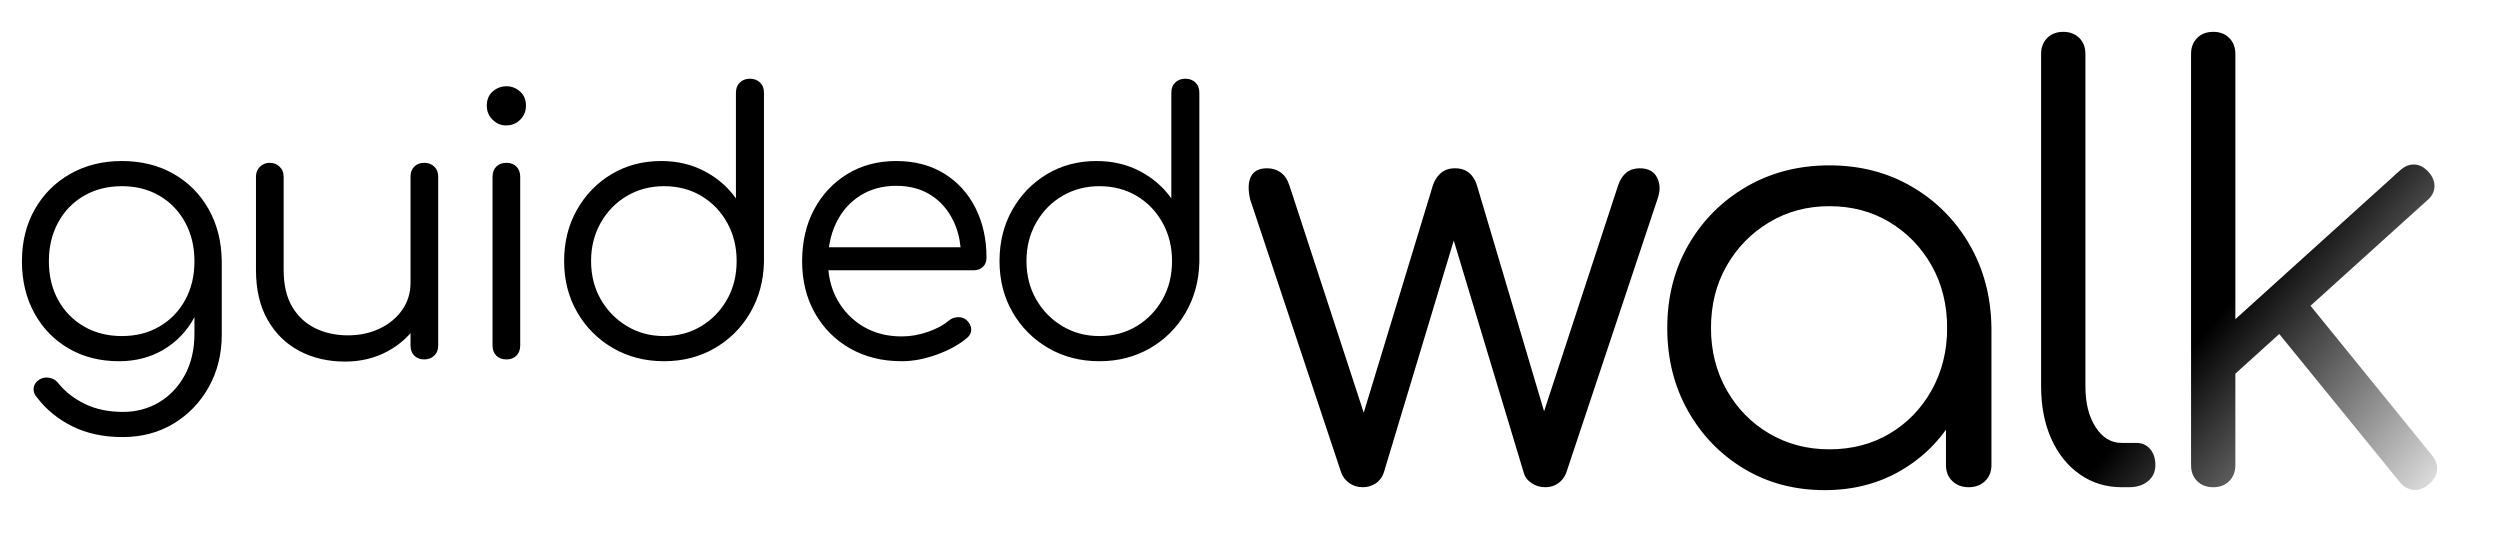
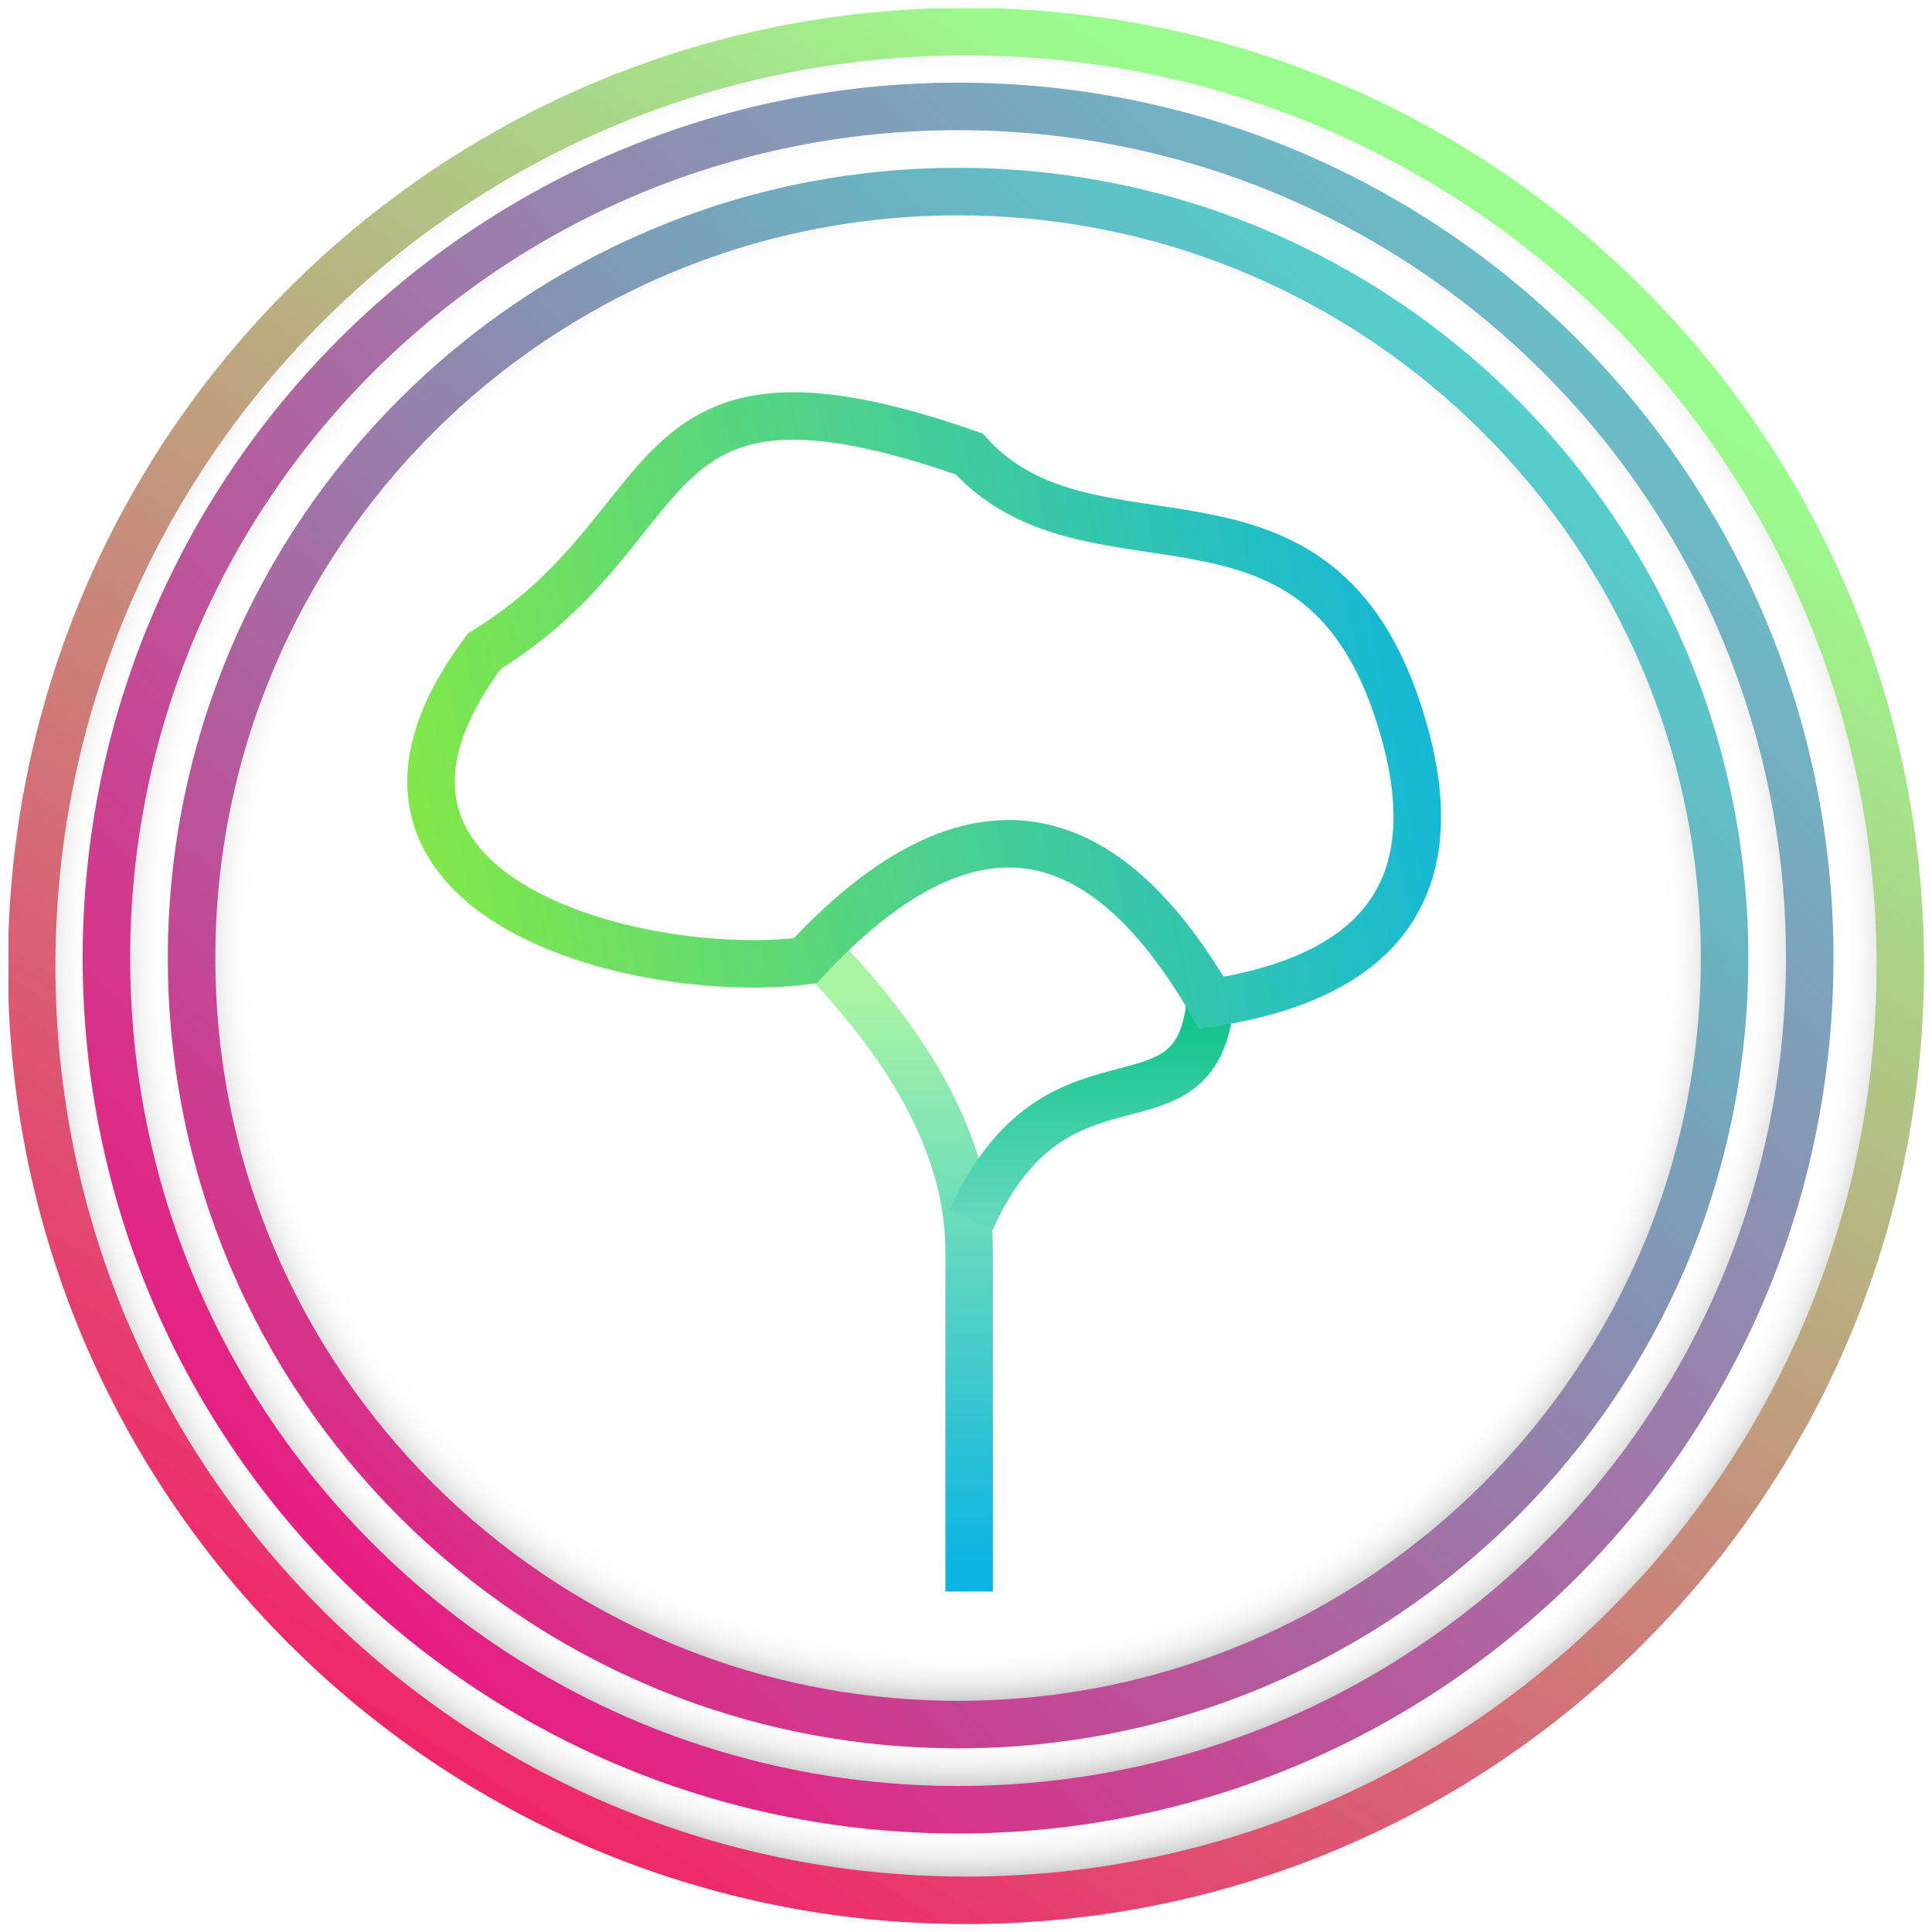
- <svg xmlns="http://www.w3.org/2000/svg" width="313px" height="67px" viewBox="0 0 313 67" version="1.1">
+ <svg xmlns="http://www.w3.org/2000/svg" xmlns:xlink="http://www.w3.org/1999/xlink" width="122px" height="122px" viewBox="0 0 122 122" version="1.1">
  <defs>
-     <linearGradient x1="115.441%" y1="62.857%" x2="84.349%" y2="53.034%" id="linearGradient-1">
-       <stop stop-color="#FFFFFF" offset="0%" />
-       <stop stop-color="#000000" offset="100%" />
+     <linearGradient x1="30.472%" y1="92.241%" x2="91.332%" y2="-4.877%" id="linearGradient-1">
+       <stop stop-color="#9AFE8E" offset="0%" />
+       <stop stop-color="#FF0064" offset="100%" />
+     </linearGradient>
+     <circle id="path-2" cx="59" cy="59" r="59" />
+     <filter x="-1.3%" y="-1.3%" width="102.5%" height="102.5%" filterUnits="objectBoundingBox" id="filter-3">
+       <feGaussianBlur stdDeviation="0" in="SourceGraphic" />
+     </filter>
+     <filter x="-3.0%" y="-3.0%" width="105.9%" height="105.9%" filterUnits="objectBoundingBox" id="filter-4">
+       <feGaussianBlur stdDeviation="1.5" in="SourceAlpha" result="shadowBlurInner1" />
+       <feOffset dx="0" dy="1" in="shadowBlurInner1" result="shadowOffsetInner1" />
+       <feComposite in="shadowOffsetInner1" in2="SourceAlpha" operator="arithmetic" k2="-1" k3="1" result="shadowInnerInner1" />
+       <feColorMatrix values="0 0 0 0 0   0 0 0 0 0   0 0 0 0 0  0 0 0 0.5 0" type="matrix" in="shadowInnerInner1" />
+     </filter>
+     <linearGradient x1="0%" y1="100%" x2="100%" y2="0%" id="linearGradient-5">
+       <stop stop-color="#51DBD4" offset="0%" />
+       <stop stop-color="#FF0074" offset="100%" />
+     </linearGradient>
+     <circle id="path-6" cx="59.5" cy="59.5" r="53.78" />
+     <filter x="-3.3%" y="-3.3%" width="106.5%" height="106.5%" filterUnits="objectBoundingBox" id="filter-7">
+       <feGaussianBlur stdDeviation="1.5" in="SourceAlpha" result="shadowBlurInner1" />
+       <feOffset dx="0" dy="1" in="shadowBlurInner1" result="shadowOffsetInner1" />
+       <feComposite in="shadowOffsetInner1" in2="SourceAlpha" operator="arithmetic" k2="-1" k3="1" result="shadowInnerInner1" />
+       <feColorMatrix values="0 0 0 0 0   0 0 0 0 0   0 0 0 0 0  0 0 0 0.5 0" type="matrix" in="shadowInnerInner1" />
+     </filter>
+     <linearGradient x1="0%" y1="100%" x2="100%" y2="-10.225%" id="linearGradient-8">
+       <stop stop-color="#3AEEDB" offset="0%" />
+       <stop stop-color="#FF0074" offset="100%" />
+     </linearGradient>
+     <circle id="path-9" cx="59.5" cy="59.5" r="48.402" />
+     <filter x="-3.6%" y="-3.6%" width="107.2%" height="107.2%" filterUnits="objectBoundingBox" id="filter-10">
+       <feGaussianBlur stdDeviation="1.5" in="SourceAlpha" result="shadowBlurInner1" />
+       <feOffset dx="0" dy="1" in="shadowBlurInner1" result="shadowOffsetInner1" />
+       <feComposite in="shadowOffsetInner1" in2="SourceAlpha" operator="arithmetic" k2="-1" k3="1" result="shadowInnerInner1" />
+       <feColorMatrix values="0 0 0 0 0   0 0 0 0 0   0 0 0 0 0  0 0 0 0.5 0" type="matrix" in="shadowInnerInner1" />
+     </filter>
+     <linearGradient x1="50%" y1="0%" x2="50%" y2="98.034%" id="linearGradient-11">
+       <stop stop-color="#0BB4E3" offset="0%" />
+       <stop stop-color="#AAF5A3" offset="100%" />
+     </linearGradient>
+     <linearGradient x1="50%" y1="0%" x2="50%" y2="100%" id="linearGradient-12">
+       <stop stop-color="#65D9BE" offset="0%" />
+       <stop stop-color="#00C080" offset="100%" />
+     </linearGradient>
+     <linearGradient x1="121.602%" y1="42.603%" x2="-9.642%" y2="58.39%" id="linearGradient-13">
+       <stop stop-color="#95F12F" offset="0%" />
+       <stop stop-color="#0BB4E3" offset="100%" />
    </linearGradient>
  </defs>
  <g id="Page-1" stroke="none" stroke-width="1" fill="none" fill-rule="evenodd">
-     <g id="logo-ZZZZ-path" fill-rule="nonzero">
-       <path d="M14.895,45.225 C12.525,45.225 10.425,44.693 8.595,43.627 C6.765,42.562 5.333,41.085 4.298,39.195 C3.262,37.305 2.745,35.145 2.745,32.715 C2.745,30.255 3.285,28.08 4.365,26.19 C5.445,24.3 6.93,22.823 8.82,21.758 C10.71,20.692 12.855,20.16 15.255,20.16 C17.685,20.16 19.837,20.692 21.712,21.758 C23.588,22.823 25.057,24.3 26.122,26.19 C27.188,28.08 27.735,30.255 27.765,32.715 L25.74,33.795 C25.74,36.015 25.275,37.987 24.345,39.712 C23.415,41.438 22.133,42.787 20.497,43.763 C18.862,44.738 16.995,45.225 14.895,45.225 Z M15.345,54.72 C12.975,54.72 10.89,54.278 9.09,53.392 C7.29,52.507 5.805,51.3 4.635,49.77 C4.305,49.41 4.162,49.02 4.207,48.6 C4.253,48.18 4.47,47.835 4.86,47.565 C5.25,47.295 5.685,47.205 6.165,47.295 C6.585,47.374 6.925,47.556 7.184,47.841 L7.29,47.97 C8.16,49.05 9.277,49.92 10.643,50.58 C12.008,51.24 13.59,51.57 15.39,51.57 C17.07,51.57 18.585,51.165 19.935,50.355 C21.285,49.545 22.357,48.405 23.152,46.935 C23.948,45.465 24.345,43.74 24.345,41.76 L24.345,34.92 L25.65,32.31 L27.765,32.715 L27.765,41.895 C27.765,44.325 27.225,46.507 26.145,48.443 C25.065,50.378 23.595,51.907 21.735,53.032 C19.875,54.158 17.745,54.72 15.345,54.72 Z M15.255,42.075 C17.025,42.075 18.592,41.678 19.957,40.883 C21.323,40.087 22.395,38.985 23.175,37.575 C23.955,36.165 24.345,34.545 24.345,32.715 C24.345,30.885 23.955,29.258 23.175,27.832 C22.395,26.407 21.323,25.298 19.957,24.503 C18.592,23.707 17.025,23.31 15.255,23.31 C13.485,23.31 11.91,23.707 10.53,24.503 C9.15,25.298 8.07,26.407 7.29,27.832 C6.51,29.258 6.12,30.885 6.12,32.715 C6.12,34.545 6.51,36.165 7.29,37.575 C8.07,38.985 9.15,40.087 10.53,40.883 C11.91,41.678 13.485,42.075 15.255,42.075 Z M43.208,45.27 C41.078,45.27 39.173,44.828 37.493,43.943 C35.813,43.057 34.485,41.76 33.51,40.05 C32.535,38.34 32.048,36.255 32.048,33.795 L32.048,22.095 C32.048,21.615 32.213,21.21 32.543,20.88 C32.873,20.55 33.278,20.385 33.758,20.385 C34.268,20.385 34.688,20.55 35.018,20.88 C35.348,21.21 35.513,21.615 35.513,22.095 L35.513,33.795 C35.513,35.655 35.865,37.185 36.57,38.385 C37.275,39.585 38.235,40.485 39.45,41.085 C40.665,41.685 42.038,41.985 43.568,41.985 C45.038,41.985 46.365,41.7 47.55,41.13 C48.735,40.56 49.673,39.78 50.363,38.79 C51.053,37.8 51.398,36.675 51.398,35.415 L53.873,35.415 C53.783,37.305 53.265,38.992 52.32,40.477 C51.375,41.963 50.108,43.132 48.518,43.987 C46.928,44.843 45.158,45.27 43.208,45.27 Z M53.108,45 C52.598,45 52.185,44.843 51.87,44.528 C51.555,44.212 51.398,43.785 51.398,43.245 L51.398,22.095 C51.398,21.585 51.555,21.173 51.87,20.858 C52.185,20.542 52.598,20.385 53.108,20.385 C53.618,20.385 54.038,20.542 54.368,20.858 C54.698,21.173 54.863,21.585 54.863,22.095 L54.863,43.245 C54.863,43.785 54.698,44.212 54.368,44.528 C54.038,44.843 53.618,45 53.108,45 Z M63.421,45 C62.881,45 62.453,44.843 62.138,44.528 C61.823,44.212 61.666,43.785 61.666,43.245 L61.666,22.14 C61.666,21.6 61.823,21.173 62.138,20.858 C62.453,20.542 62.881,20.385 63.421,20.385 C63.931,20.385 64.343,20.542 64.658,20.858 C64.973,21.173 65.131,21.6 65.131,22.14 L65.131,43.245 C65.131,43.785 64.973,44.212 64.658,44.528 C64.343,44.843 63.931,45 63.421,45 Z M63.376,15.705 C62.716,15.705 62.146,15.465 61.666,14.985 C61.186,14.505 60.946,13.92 60.946,13.23 C60.946,12.48 61.193,11.888 61.688,11.453 C62.183,11.017 62.761,10.8 63.421,10.8 C64.051,10.8 64.613,11.017 65.108,11.453 C65.603,11.888 65.851,12.48 65.851,13.23 C65.851,13.92 65.611,14.505 65.131,14.985 C64.651,15.465 64.066,15.705 63.376,15.705 Z M83.138,45.225 C80.768,45.225 78.638,44.678 76.748,43.583 C74.858,42.487 73.366,40.995 72.271,39.105 C71.176,37.215 70.628,35.07 70.628,32.67 C70.628,30.3 71.161,28.17 72.226,26.28 C73.291,24.39 74.738,22.898 76.568,21.802 C78.398,20.707 80.468,20.16 82.778,20.16 C84.788,20.16 86.603,20.587 88.223,21.442 C89.843,22.298 91.148,23.43 92.138,24.84 L92.138,11.61 C92.138,11.07 92.303,10.643 92.633,10.328 C92.963,10.012 93.383,9.855 93.893,9.855 C94.403,9.855 94.823,10.012 95.153,10.328 C95.483,10.643 95.648,11.07 95.648,11.61 L95.648,32.85 C95.588,35.19 95.011,37.297 93.916,39.172 C92.821,41.048 91.336,42.525 89.461,43.605 C87.586,44.685 85.478,45.225 83.138,45.225 Z M83.138,42.075 C84.878,42.075 86.431,41.663 87.796,40.837 C89.161,40.012 90.241,38.895 91.036,37.485 C91.831,36.075 92.228,34.47 92.228,32.67 C92.228,30.9 91.831,29.303 91.036,27.878 C90.241,26.452 89.161,25.335 87.796,24.525 C86.431,23.715 84.878,23.31 83.138,23.31 C81.428,23.31 79.883,23.715 78.503,24.525 C77.123,25.335 76.028,26.452 75.218,27.878 C74.408,29.303 74.003,30.9 74.003,32.67 C74.003,34.47 74.408,36.075 75.218,37.485 C76.028,38.895 77.123,40.012 78.503,40.837 C79.883,41.663 81.428,42.075 83.138,42.075 Z M103.782,30.96 L120.262,30.96 C120.147,29.77 119.849,28.675 119.371,27.675 C118.711,26.295 117.774,25.215 116.559,24.435 C115.344,23.655 113.896,23.265 112.216,23.265 C110.506,23.265 109.006,23.67 107.716,24.48 C106.426,25.29 105.429,26.407 104.724,27.832 C104.311,28.666 104.02,29.568 103.848,30.539 L103.782,30.96 L103.782,30.96 Z M103.719,33.84 C103.85,35.216 104.23,36.461 104.859,37.575 C105.654,38.985 106.741,40.095 108.121,40.905 C109.501,41.715 111.091,42.12 112.891,42.12 C113.971,42.12 115.059,41.933 116.154,41.557 C117.249,41.182 118.126,40.71 118.786,40.14 C119.116,39.87 119.491,39.728 119.911,39.712 C120.331,39.697 120.691,39.81 120.991,40.05 C121.381,40.41 121.584,40.8 121.599,41.22 C121.614,41.64 121.441,42 121.081,42.3 C120.091,43.14 118.831,43.837 117.301,44.392 C115.771,44.948 114.301,45.225 112.891,45.225 C110.461,45.225 108.309,44.693 106.434,43.627 C104.559,42.562 103.089,41.085 102.024,39.195 C100.959,37.305 100.426,35.145 100.426,32.715 C100.426,30.255 100.929,28.088 101.934,26.212 C102.939,24.337 104.326,22.86 106.096,21.78 C107.866,20.7 109.906,20.16 112.216,20.16 C114.496,20.16 116.484,20.677 118.179,21.712 C119.874,22.748 121.186,24.18 122.116,26.01 C123.046,27.84 123.511,29.925 123.511,32.265 C123.511,32.745 123.361,33.127 123.061,33.413 C122.761,33.698 122.371,33.84 121.891,33.84 L103.719,33.84 L103.719,33.84 Z M148.404,9.855 C148.914,9.855 149.334,10.012 149.664,10.328 C149.994,10.643 150.159,11.07 150.159,11.61 L150.159,32.85 C150.099,35.19 149.521,37.297 148.426,39.172 C147.331,41.048 145.846,42.525 143.971,43.605 C142.096,44.685 139.989,45.225 137.649,45.225 C135.279,45.225 133.149,44.678 131.259,43.583 C129.369,42.487 127.876,40.995 126.781,39.105 C125.686,37.215 125.139,35.07 125.139,32.67 C125.139,30.3 125.671,28.17 126.736,26.28 C127.801,24.39 129.249,22.898 131.079,21.802 C132.909,20.707 134.979,20.16 137.289,20.16 C139.299,20.16 141.114,20.587 142.734,21.442 C144.354,22.298 145.659,23.43 146.649,24.84 L146.649,11.61 C146.649,11.07 146.814,10.643 147.144,10.328 C147.474,10.012 147.894,9.855 148.404,9.855 Z M137.649,23.31 C135.939,23.31 134.394,23.715 133.014,24.525 C131.634,25.335 130.539,26.452 129.729,27.878 C128.919,29.303 128.514,30.9 128.514,32.67 C128.514,34.47 128.919,36.075 129.729,37.485 C130.539,38.895 131.634,40.012 133.014,40.837 C134.394,41.663 135.939,42.075 137.649,42.075 C139.389,42.075 140.941,41.663 142.306,40.837 C143.671,40.012 144.751,38.895 145.546,37.485 C146.341,36.075 146.739,34.47 146.739,32.67 C146.739,30.9 146.341,29.303 145.546,27.878 C144.751,26.452 143.671,25.335 142.306,24.525 C140.941,23.715 139.389,23.31 137.649,23.31 Z" id="guided" fill="#000000" />
-       <path d="M170.739,51.667 L179.382,23.259 C179.577,22.626 179.905,22.103 180.368,21.689 C180.83,21.276 181.426,21.069 182.156,21.069 C182.886,21.069 183.482,21.264 183.945,21.653 C184.407,22.042 184.735,22.578 184.93,23.259 L193.319,51.495 L202.596,23.186 C203.083,21.775 203.983,21.069 205.297,21.069 C206.368,21.069 207.098,21.47 207.487,22.273 C207.876,23.077 207.876,23.989 207.487,25.011 L196.099,59.175 C195.904,59.71 195.576,60.148 195.113,60.489 C194.651,60.83 194.104,61 193.471,61 C192.838,61 192.267,60.83 191.756,60.489 C191.244,60.148 190.916,59.71 190.77,59.175 L182.01,30.114 L173.25,59.175 C173.055,59.759 172.715,60.209 172.228,60.526 C171.741,60.842 171.206,61 170.622,61 C169.989,61 169.43,60.83 168.943,60.489 C168.456,60.148 168.116,59.71 167.921,59.175 L156.533,25.011 C156.241,23.794 156.265,22.833 156.606,22.128 C156.947,21.422 157.628,21.069 158.65,21.069 C159.283,21.069 159.842,21.239 160.329,21.58 C160.816,21.921 161.181,22.456 161.424,23.186 L170.739,51.667 L170.739,51.667 Z M228.451,61.365 C224.703,61.365 221.345,60.477 218.377,58.7 C215.408,56.924 213.06,54.503 211.332,51.437 C209.604,48.371 208.741,44.916 208.741,41.071 C208.741,37.178 209.629,33.698 211.405,30.632 C213.181,27.566 215.603,25.145 218.669,23.369 C221.735,21.592 225.19,20.704 229.035,20.704 C232.879,20.704 236.322,21.592 239.364,23.369 C242.406,25.145 244.815,27.566 246.591,30.632 C248.367,33.698 249.28,37.178 249.329,41.071 L247.066,42.823 C247.066,46.327 246.25,49.478 244.62,52.276 C242.99,55.075 240.775,57.289 237.977,58.919 C235.179,60.55 232.003,61.365 228.451,61.365 Z M229.035,56.255 C231.857,56.255 234.376,55.598 236.59,54.284 C238.804,52.97 240.556,51.157 241.846,48.846 C243.136,46.534 243.781,43.942 243.781,41.071 C243.781,38.151 243.136,35.547 241.846,33.26 C240.556,30.973 238.804,29.16 236.59,27.822 C234.376,26.483 231.857,25.814 229.035,25.814 C226.261,25.814 223.754,26.483 221.516,27.822 C219.277,29.16 217.501,30.973 216.187,33.26 C214.873,35.547 214.216,38.151 214.216,41.071 C214.216,43.942 214.873,46.534 216.187,48.846 C217.501,51.157 219.277,52.97 221.516,54.284 C223.754,55.598 226.261,56.255 229.035,56.255 Z M246.482,61 C245.654,61 244.973,60.745 244.438,60.233 C243.902,59.722 243.635,59.053 243.635,58.226 L243.635,45.743 L245.022,39.976 L249.329,41.071 L249.329,58.226 C249.329,59.053 249.061,59.722 248.526,60.233 C247.99,60.745 247.309,61 246.482,61 Z M265.62,61 C263.673,61 261.934,60.465 260.401,59.394 C258.868,58.323 257.675,56.839 256.824,54.941 C255.972,53.043 255.546,50.853 255.546,48.371 L255.546,6.761 C255.546,5.934 255.802,5.265 256.313,4.753 C256.824,4.242 257.493,3.987 258.32,3.987 C259.148,3.987 259.817,4.242 260.328,4.753 C260.839,5.265 261.094,5.934 261.094,6.761 L261.094,48.371 C261.094,50.464 261.52,52.167 262.372,53.481 C263.223,54.795 264.306,55.452 265.62,55.452 L267.445,55.452 C268.175,55.452 268.759,55.707 269.197,56.218 C269.635,56.73 269.854,57.399 269.854,58.226 C269.854,59.053 269.55,59.722 268.942,60.233 C268.333,60.745 267.543,61 266.569,61 L265.62,61 Z M278.919,47.641 L275.488,43.918 L300.454,21.361 C301.038,20.826 301.646,20.57 302.279,20.595 C302.911,20.619 303.495,20.923 304.031,21.507 C304.566,22.091 304.822,22.711 304.797,23.369 C304.773,24.026 304.469,24.597 303.885,25.084 L278.919,47.641 Z M277.094,61 C276.266,61 275.597,60.745 275.086,60.233 C274.575,59.722 274.32,59.053 274.32,58.226 L274.32,6.761 C274.32,5.934 274.575,5.265 275.086,4.753 C275.597,4.242 276.266,3.987 277.094,3.987 C277.921,3.987 278.59,4.242 279.101,4.753 C279.612,5.265 279.868,5.934 279.868,6.761 L279.868,58.226 C279.868,59.053 279.612,59.722 279.101,60.233 C278.59,60.745 277.921,61 277.094,61 Z M304.104,60.635 C303.471,61.17 302.814,61.402 302.133,61.328 C301.513,61.262 300.974,60.965 300.516,60.436 L284.102,40.268 L288.044,36.764 L304.469,56.985 C304.955,57.569 305.174,58.189 305.126,58.846 C305.077,59.504 304.736,60.1 304.104,60.635 Z" id="walk" fill="url(#linearGradient-1)" />
+     <g id="Logo" transform="translate(-5, -1)">
+       <g id="logo" transform="translate(66, 62) rotate(180) translate(-66, -62) translate(7, 3)">
+         <g id="Oval-Copy" filter="url(#filter-3)">
+           <use fill="black" fill-opacity="1" filter="url(#filter-4)" xlink:href="#path-2" />
+           <use stroke="url(#linearGradient-1)" stroke-width="3" xlink:href="#path-2" />
+         </g>
+         <g id="Oval-2">
+           <use fill="black" fill-opacity="1" filter="url(#filter-7)" xlink:href="#path-6" />
+           <use stroke="url(#linearGradient-5)" stroke-width="3" xlink:href="#path-6" />
+         </g>
+         <g id="Oval-3">
+           <use fill="black" fill-opacity="1" filter="url(#filter-10)" xlink:href="#path-9" />
+           <use stroke="url(#linearGradient-8)" stroke-width="3" xlink:href="#path-9" />
+         </g>
+         <g id="Group" transform="translate(30, 21)" stroke-width="3">
+           <path d="M28.8,0 C28.8,7.766 28.8,14.432 28.8,20 C28.8,25.568 31.5,31.345 36.9,37.333" id="Line" stroke="url(#linearGradient-11)" stroke-linecap="square" />
+           <path d="M13.5,37.333 C13.5,25.778 22.95,34.667 28.675,21.962" id="Path-2" stroke="url(#linearGradient-12)" />
+           <path d="M13.5,35.667 C2.1,37.444 -1.8,43.667 1.8,54.333 C7.2,70.333 21.15,61.889 28.8,70.333 C50.4,77.889 46.35,65.889 59.4,57.889 C71.1,42.333 49.5,37 39.15,38.333 C29.25,49 20.7,48.111 13.5,35.667 Z" id="Path" stroke="url(#linearGradient-13)" />
+         </g>
+       </g>
    </g>
  </g>
</svg>
